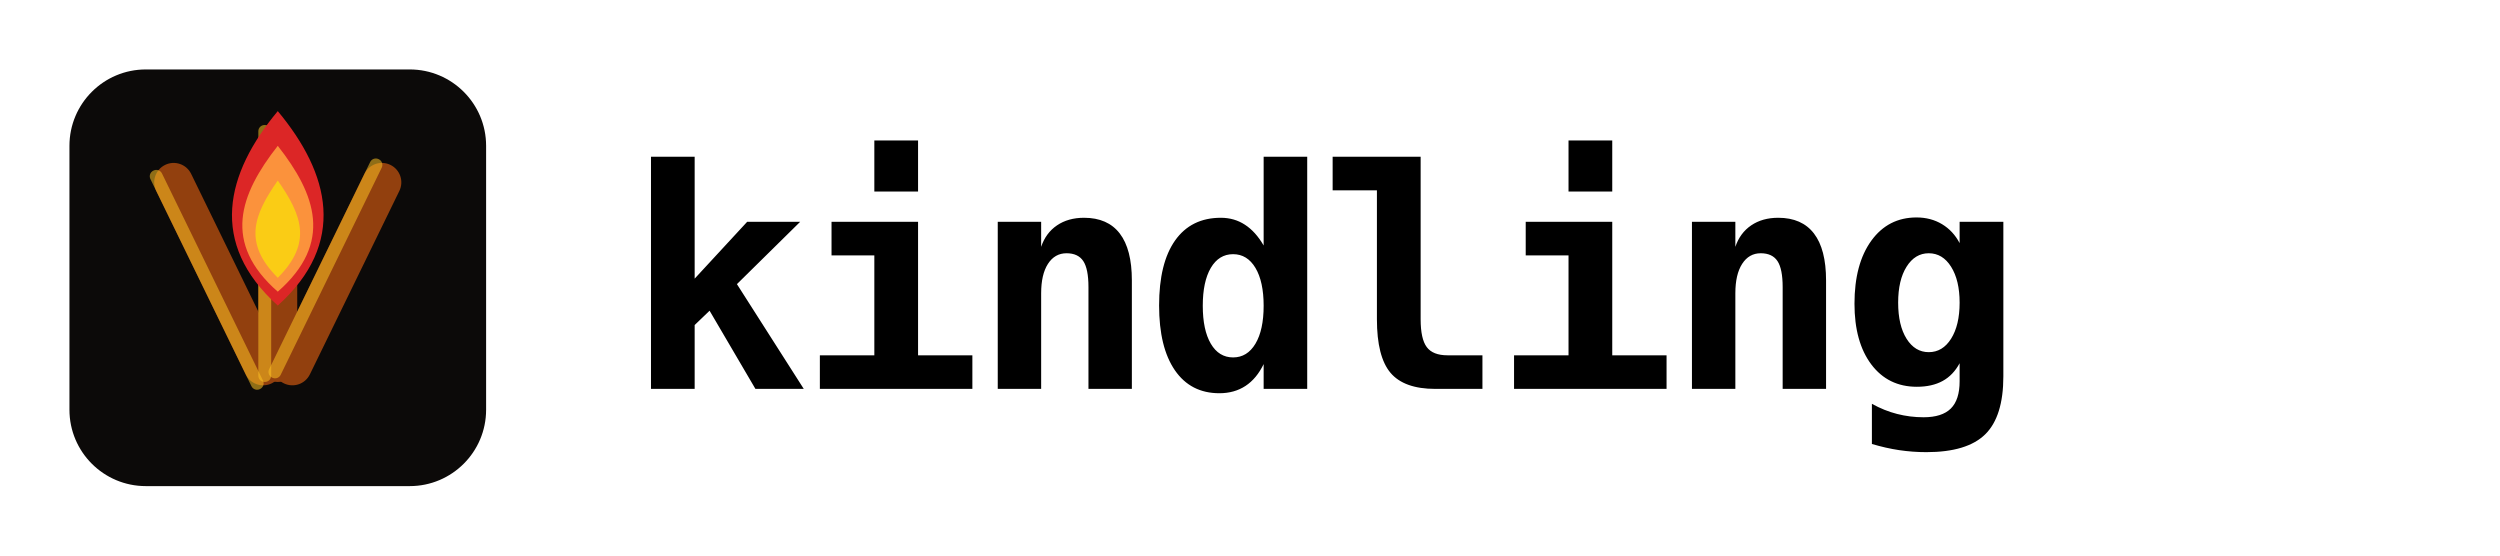
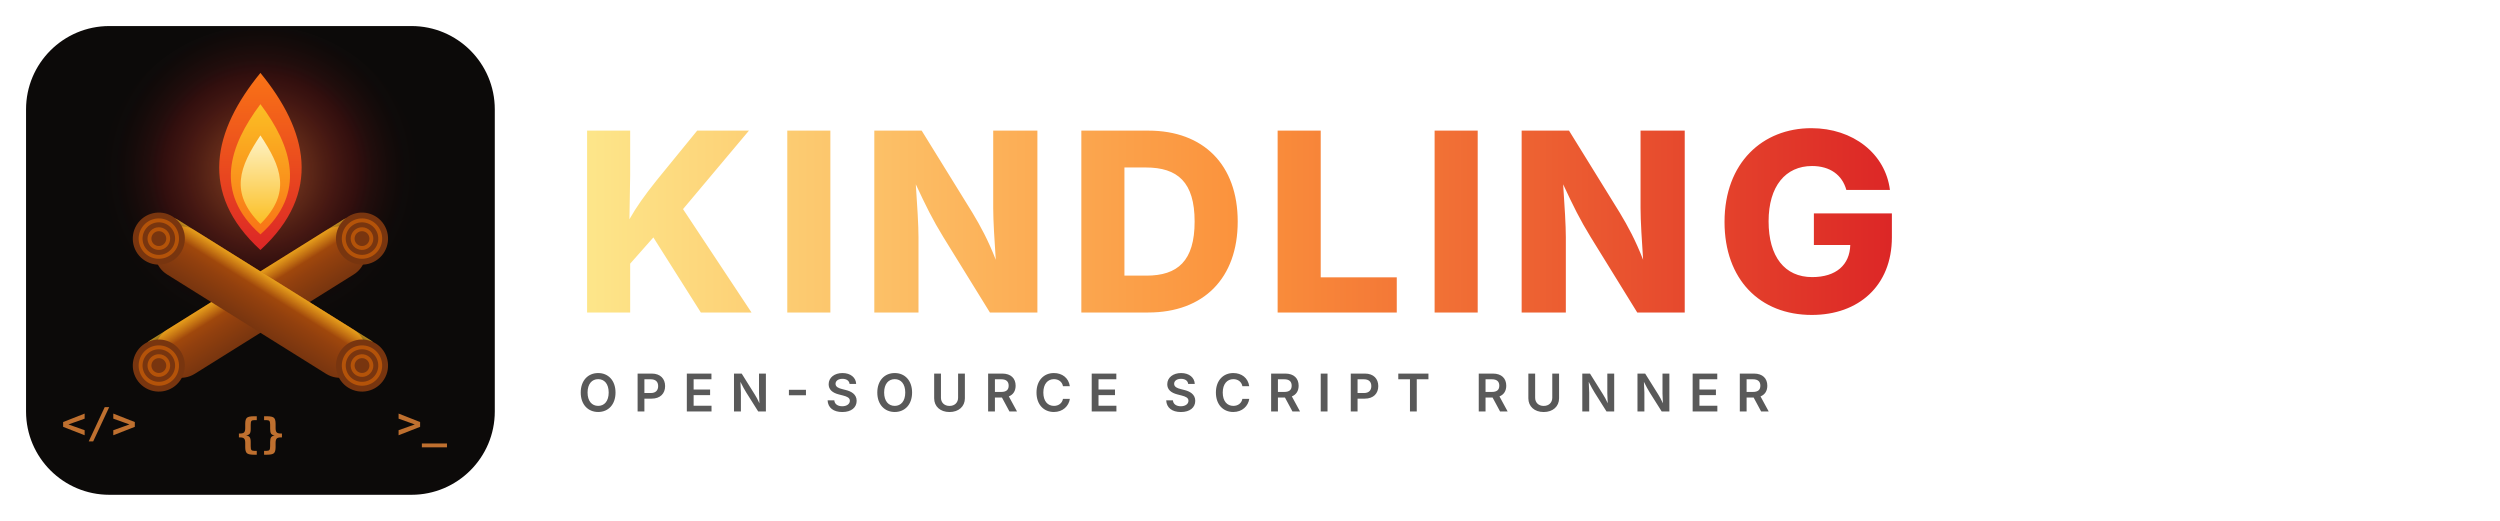
- <svg xmlns="http://www.w3.org/2000/svg" viewBox="0 0 720 160" role="img" aria-label="Kindling">
-   <g transform="translate(20 20)">
-     <rect width="120" height="120" rx="22" fill="#0c0a09" />
-     <g transform="translate(60 94)">
-       <g transform="rotate(-26)">
-         <rect x="-5.6" y="-74" width="11.2" height="70" rx="5.6" fill="#92400e" />
-         <rect x="-5.6" y="-74" width="3.7" height="70" rx="1.8" fill="#fbbf24" fill-opacity="0.55" />
-       </g>
-       <g transform="rotate(0)">
-         <rect x="-5.6" y="-78" width="11.2" height="74" rx="5.6" fill="#92400e" />
-         <rect x="-5.6" y="-78" width="3.7" height="74" rx="1.8" fill="#fbbf24" fill-opacity="0.55" />
-       </g>
-       <g transform="rotate(26)">
-         <rect x="-5.6" y="-74" width="11.2" height="70" rx="5.6" fill="#92400e" />
-         <rect x="-5.6" y="-74" width="3.7" height="70" rx="1.8" fill="#fbbf24" fill-opacity="0.55" />
-       </g>
+ <svg xmlns="http://www.w3.org/2000/svg" viewBox="0 0 960 200" role="img" aria-label="Kindling — open-source script runner">
+   <defs>
+     <radialGradient id="glow" cx="0.5" cy="0.45" r="0.5">
+       <stop offset="0%" stop-color="#fb923c" stop-opacity="0.55" />
+       <stop offset="60%" stop-color="#dc2626" stop-opacity="0.18" />
+       <stop offset="100%" stop-color="#0c0a09" stop-opacity="0" />
+     </radialGradient>
+     <linearGradient id="flameOuter" x1="0" y1="1" x2="0" y2="0">
+       <stop offset="0%" stop-color="#dc2626" />
+       <stop offset="100%" stop-color="#f97316" />
+     </linearGradient>
+     <linearGradient id="flameMid" x1="0" y1="1" x2="0" y2="0">
+       <stop offset="0%" stop-color="#f97316" />
+       <stop offset="100%" stop-color="#fbbf24" />
+     </linearGradient>
+     <linearGradient id="flameInner" x1="0" y1="1" x2="0" y2="0">
+       <stop offset="0%" stop-color="#fbbf24" />
+       <stop offset="100%" stop-color="#fef3c7" />
+     </linearGradient>
+     <linearGradient id="log" x1="0" y1="0" x2="0" y2="1">
+       <stop offset="0%" stop-color="#b45309" />
+       <stop offset="50%" stop-color="#92400e" />
+       <stop offset="100%" stop-color="#78350f" />
+     </linearGradient>
+     <linearGradient id="logHi" x1="0" y1="0" x2="0" y2="1">
+       <stop offset="0%" stop-color="#fbbf24" stop-opacity="0.7" />
+       <stop offset="100%" stop-color="#fbbf24" stop-opacity="0" />
+     </linearGradient>
+     <linearGradient id="wordmark" x1="0" y1="0" x2="1" y2="0">
+       <stop offset="0%" stop-color="#fde68a" />
+       <stop offset="50%" stop-color="#fb923c" />
+       <stop offset="100%" stop-color="#dc2626" />
+     </linearGradient>
+   </defs>
+   <g transform="translate(10 10)">
+     <rect width="180" height="180" rx="32" fill="#0c0a09" />
+     <circle cx="90" cy="62" r="62" fill="url(#glow)" />
+     <g transform="translate(90 106) rotate(-32)">
+       <rect x="-46" y="-10" width="92" height="20" rx="10" fill="url(#log)" />
+       <rect x="-46" y="-10" width="92" height="6" rx="2" fill="url(#logHi)" />
+       <circle cx="-46" cy="0" r="10" fill="#78350f" />
+       <circle cx="-46" cy="0" r="7" fill="none" stroke="#b45309" stroke-width="1.5" />
+       <circle cx="-46" cy="0" r="3.6" fill="none" stroke="#b45309" stroke-width="1.5" />
+       <circle cx="46" cy="0" r="10" fill="#78350f" />
+       <circle cx="46" cy="0" r="7" fill="none" stroke="#b45309" stroke-width="1.5" />
+       <circle cx="46" cy="0" r="3.6" fill="none" stroke="#b45309" stroke-width="1.5" />
    </g>
-     <path d="M60 12 C75 30 80 50 60 68 C40 50 45 30 60 12 Z" fill="#dc2626" />
-     <path d="M60 22 C71 36 76 50 60 64 C44 50 49 36 60 22 Z" fill="#fb923c" />
-     <path d="M60 32 C67 42 70 50 60 60 C50 50 53 42 60 32 Z" fill="#facc15" />
+     <g transform="translate(90 106) rotate(32)">
+       <rect x="-46" y="-10" width="92" height="20" rx="10" fill="url(#log)" />
+       <rect x="-46" y="-10" width="92" height="6" rx="2" fill="url(#logHi)" />
+       <circle cx="-46" cy="0" r="10" fill="#78350f" />
+       <circle cx="-46" cy="0" r="7" fill="none" stroke="#b45309" stroke-width="1.5" />
+       <circle cx="-46" cy="0" r="3.6" fill="none" stroke="#b45309" stroke-width="1.5" />
+       <circle cx="46" cy="0" r="10" fill="#78350f" />
+       <circle cx="46" cy="0" r="7" fill="none" stroke="#b45309" stroke-width="1.5" />
+       <circle cx="46" cy="0" r="3.6" fill="none" stroke="#b45309" stroke-width="1.5" />
+     </g>
+     <path d="M90 18 C108 40 114 64 90 86 C66 64 72 40 90 18 Z" fill="url(#flameOuter)" />
+     <path d="M90 30 C102 46 108 64 90 80 C72 64 78 46 90 30 Z" fill="url(#flameMid)" />
+     <path d="M90 42 C98 54 102 64 90 76 C78 64 82 54 90 42 Z" fill="url(#flameInner)" />
+     <g fill="#fb923c" fill-opacity="0.75" font-family="ui-monospace, 'JetBrains Mono', Menlo, Consolas, monospace" font-size="16" font-weight="600" text-anchor="middle">
+       <text x="28" y="158">&lt;/&gt;</text>
+       <text x="90" y="162">{}</text>
+       <text x="152" y="158">&gt;_</text>
+     </g>
  </g>
-   <text x="180" y="112" font-family="ui-monospace, 'JetBrains Mono', Menlo, Consolas, monospace" font-size="88" font-weight="700" fill="currentColor" letter-spacing="-3">kindling</text>
+   <text x="220" y="120" font-family="-apple-system, BlinkMacSystemFont, 'Segoe UI', Inter, Roboto, ui-sans-serif, system-ui, sans-serif" font-size="96" font-weight="800" letter-spacing="6" fill="url(#wordmark)">KINDLING</text>
+   <text x="222" y="158" font-family="-apple-system, BlinkMacSystemFont, 'Segoe UI', Inter, Roboto, ui-sans-serif, system-ui, sans-serif" font-size="20" font-weight="600" letter-spacing="6" fill="currentColor" fill-opacity="0.65">OPEN-SOURCE SCRIPT RUNNER</text>
</svg>
